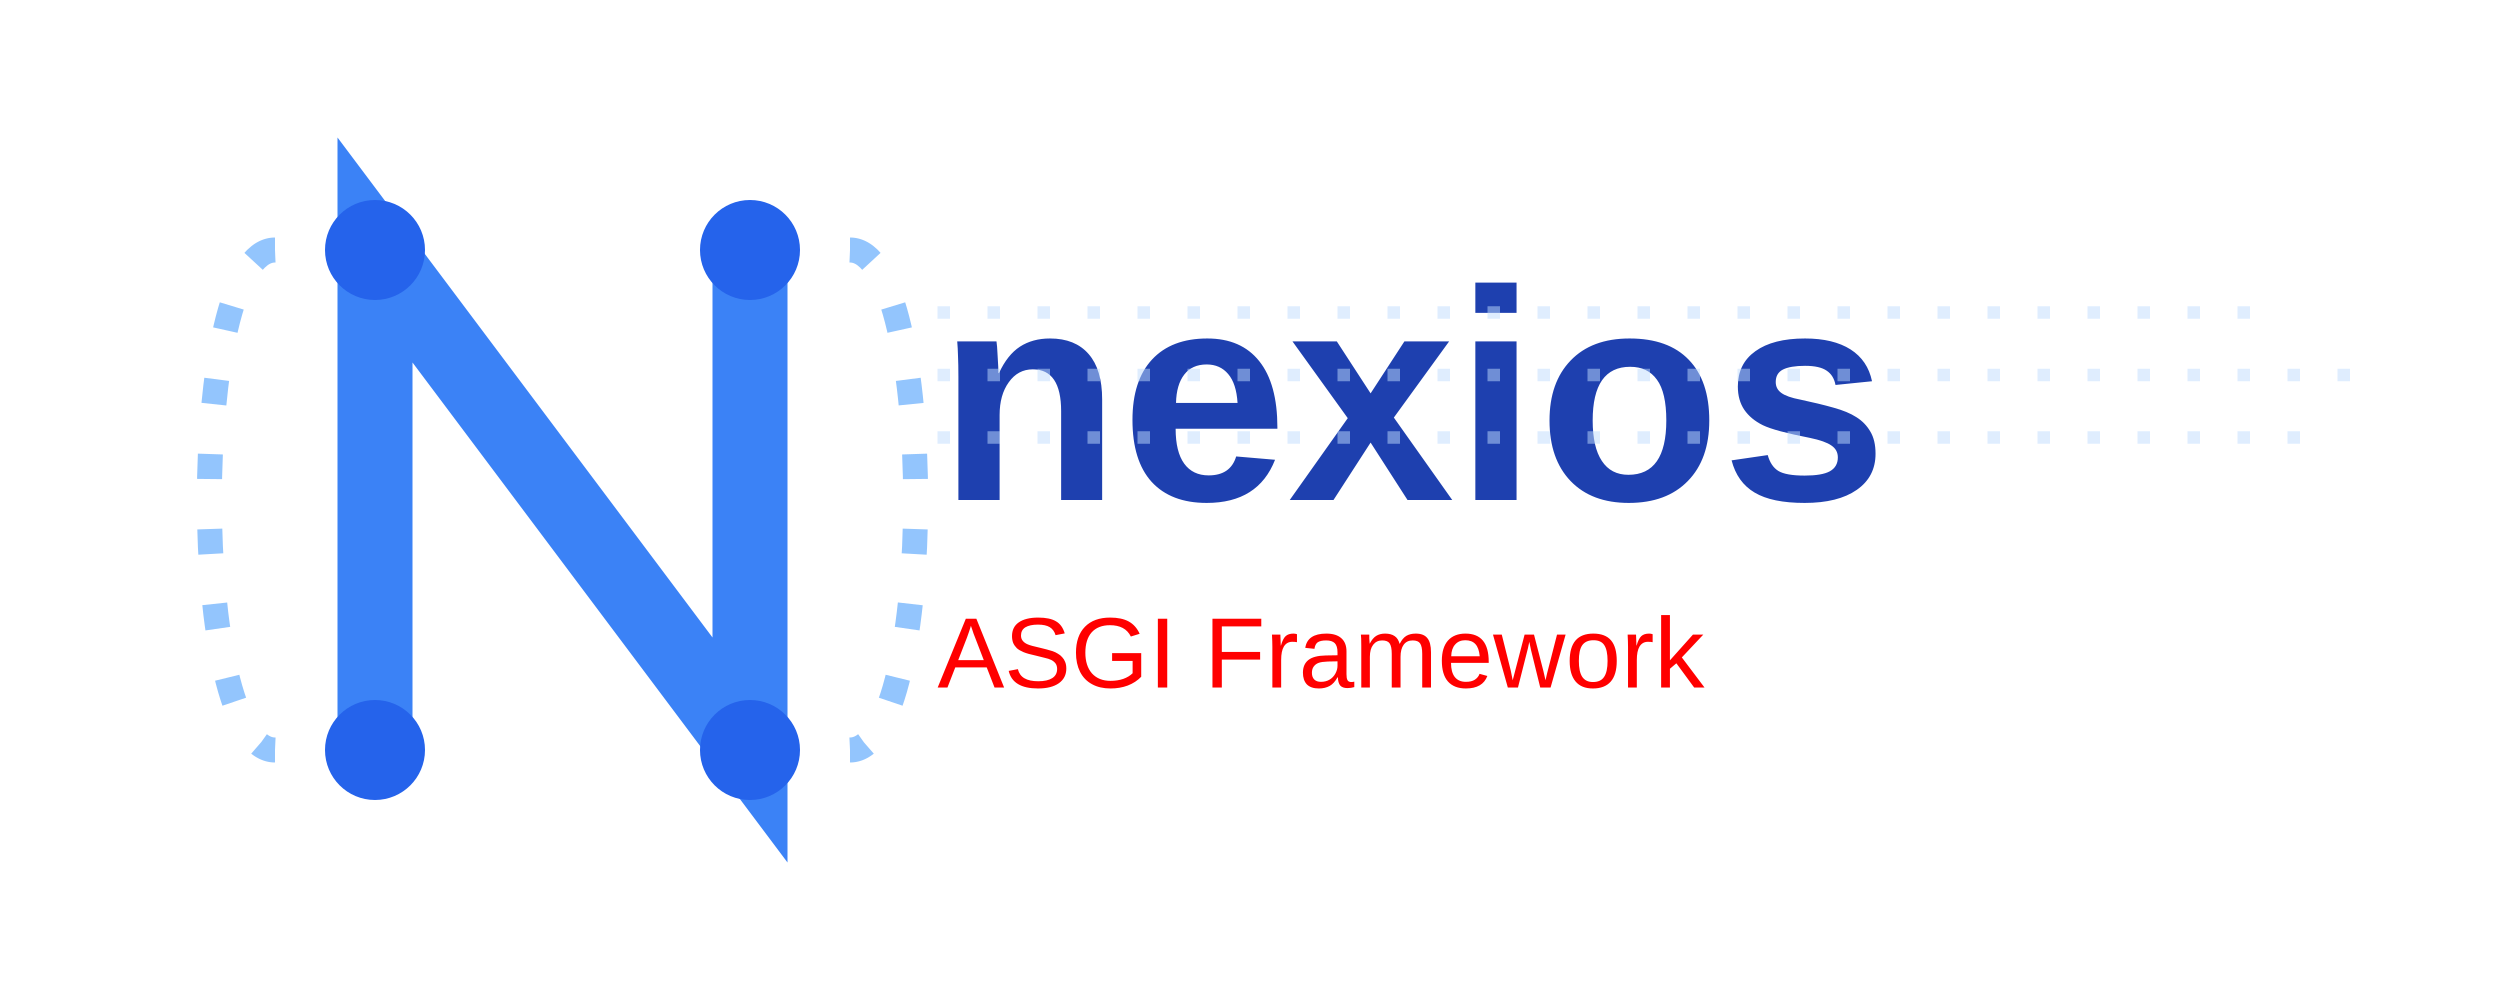
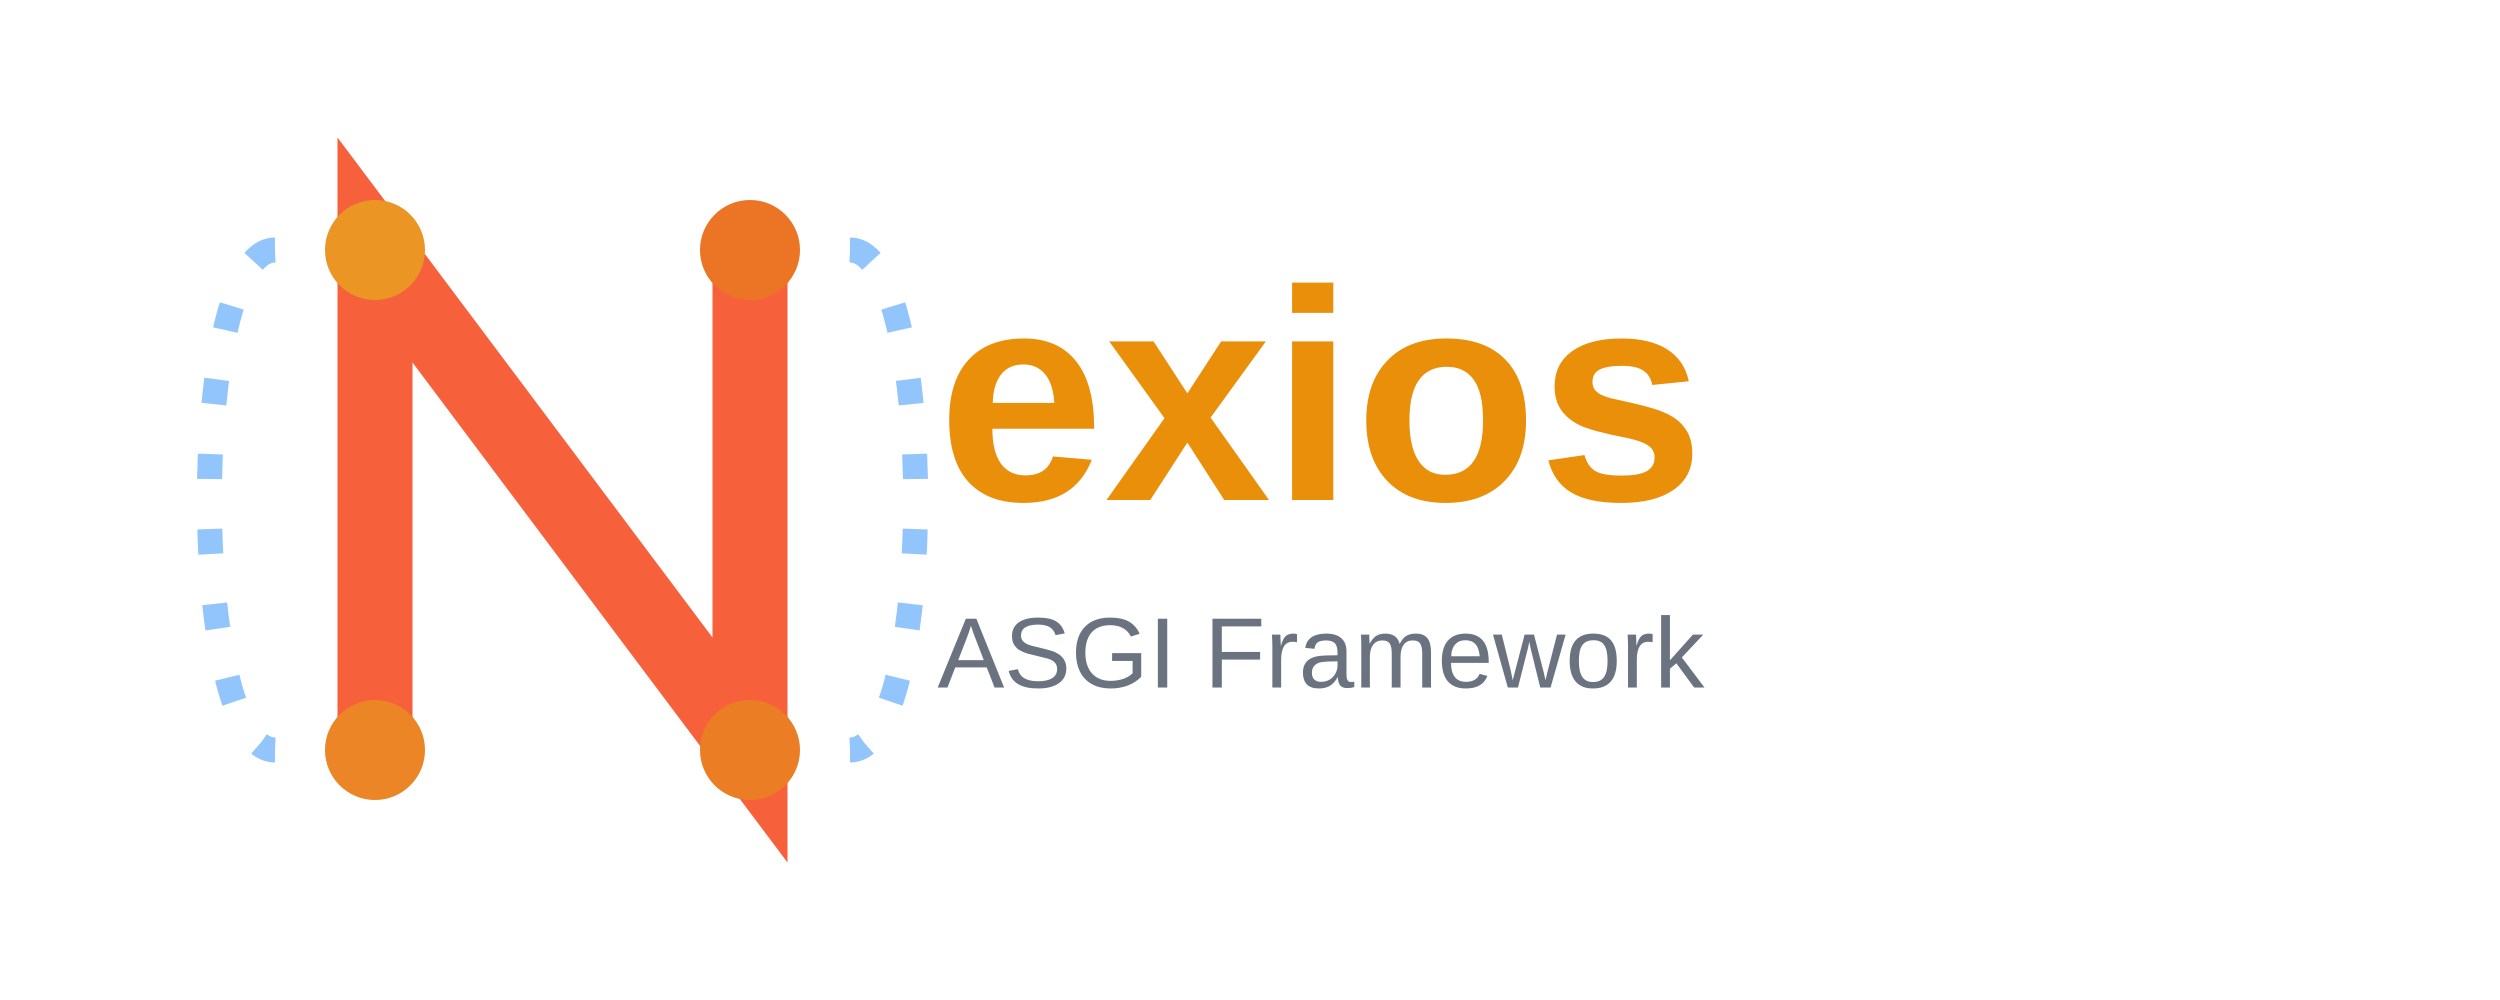
<svg xmlns="http://www.w3.org/2000/svg" viewBox="0 0 200 80">
  <rect width="200" height="80" fill="transparent" />
  <g id="logo-main" transform="translate(10, 10)">
-     <path d="M20 50 L20 10 L50 50 L50 10" stroke="#3B82F6" stroke-width="6" fill="none" stroke-linecap="round" />
-     <circle cx="20" cy="10" r="4" fill="#2563EB" />
-     <circle cx="20" cy="50" r="4" fill="#2563EB" />
-     <circle cx="50" cy="10" r="4" fill="#2563EB" />
-     <circle cx="50" cy="50" r="4" fill="#2563EB" />
+     <path d="M20 50 L20 10 L50 50 L50 10" stroke="#f6603b" stroke-width="6" fill="none" stroke-linecap="round" />
+     <circle cx="20" cy="10" r="4" fill="#eb9525" />
+     <circle cx="20" cy="50" r="4" fill="#eb8525" />
+     <circle cx="50" cy="10" r="4" fill="#eb7425" />
+     <circle cx="50" cy="50" r="4" fill="#eb7e25" />
    <path d="M12 10 C5 10, 5 50, 12 50" stroke="#93C5FD" stroke-width="2" fill="none" stroke-dasharray="2,4" />
    <path d="M58 10 C65 10, 65 50, 58 50" stroke="#93C5FD" stroke-width="2" fill="none" stroke-dasharray="2,4" />
  </g>
-   <text x="75" y="40" font-family="Arial, sans-serif" font-size="24" font-weight="bold" fill="#1E40AF">
-     nexios
+   <text x="75" y="40" font-family="Arial, sans-serif" font-size="24" font-weight="bold" fill="#e98f09">
+     exios
  </text>
-   <text x="75" y="55" font-family="Arial, sans-serif" font-size="8" fill="red">
+   <text x="75" y="55" font-family="Arial, sans-serif" font-size="8" fill="#6B7280">
    ASGI Framework
  </text>
-   <g stroke="#BFDBFE" stroke-width="1" opacity="0.5">
-     <path d="M75 25 L180 25" stroke-dasharray="1,3" />
-     <path d="M75 30 L190 30" stroke-dasharray="1,3" />
-     <path d="M75 35 L185 35" stroke-dasharray="1,3" />
-   </g>
</svg>
